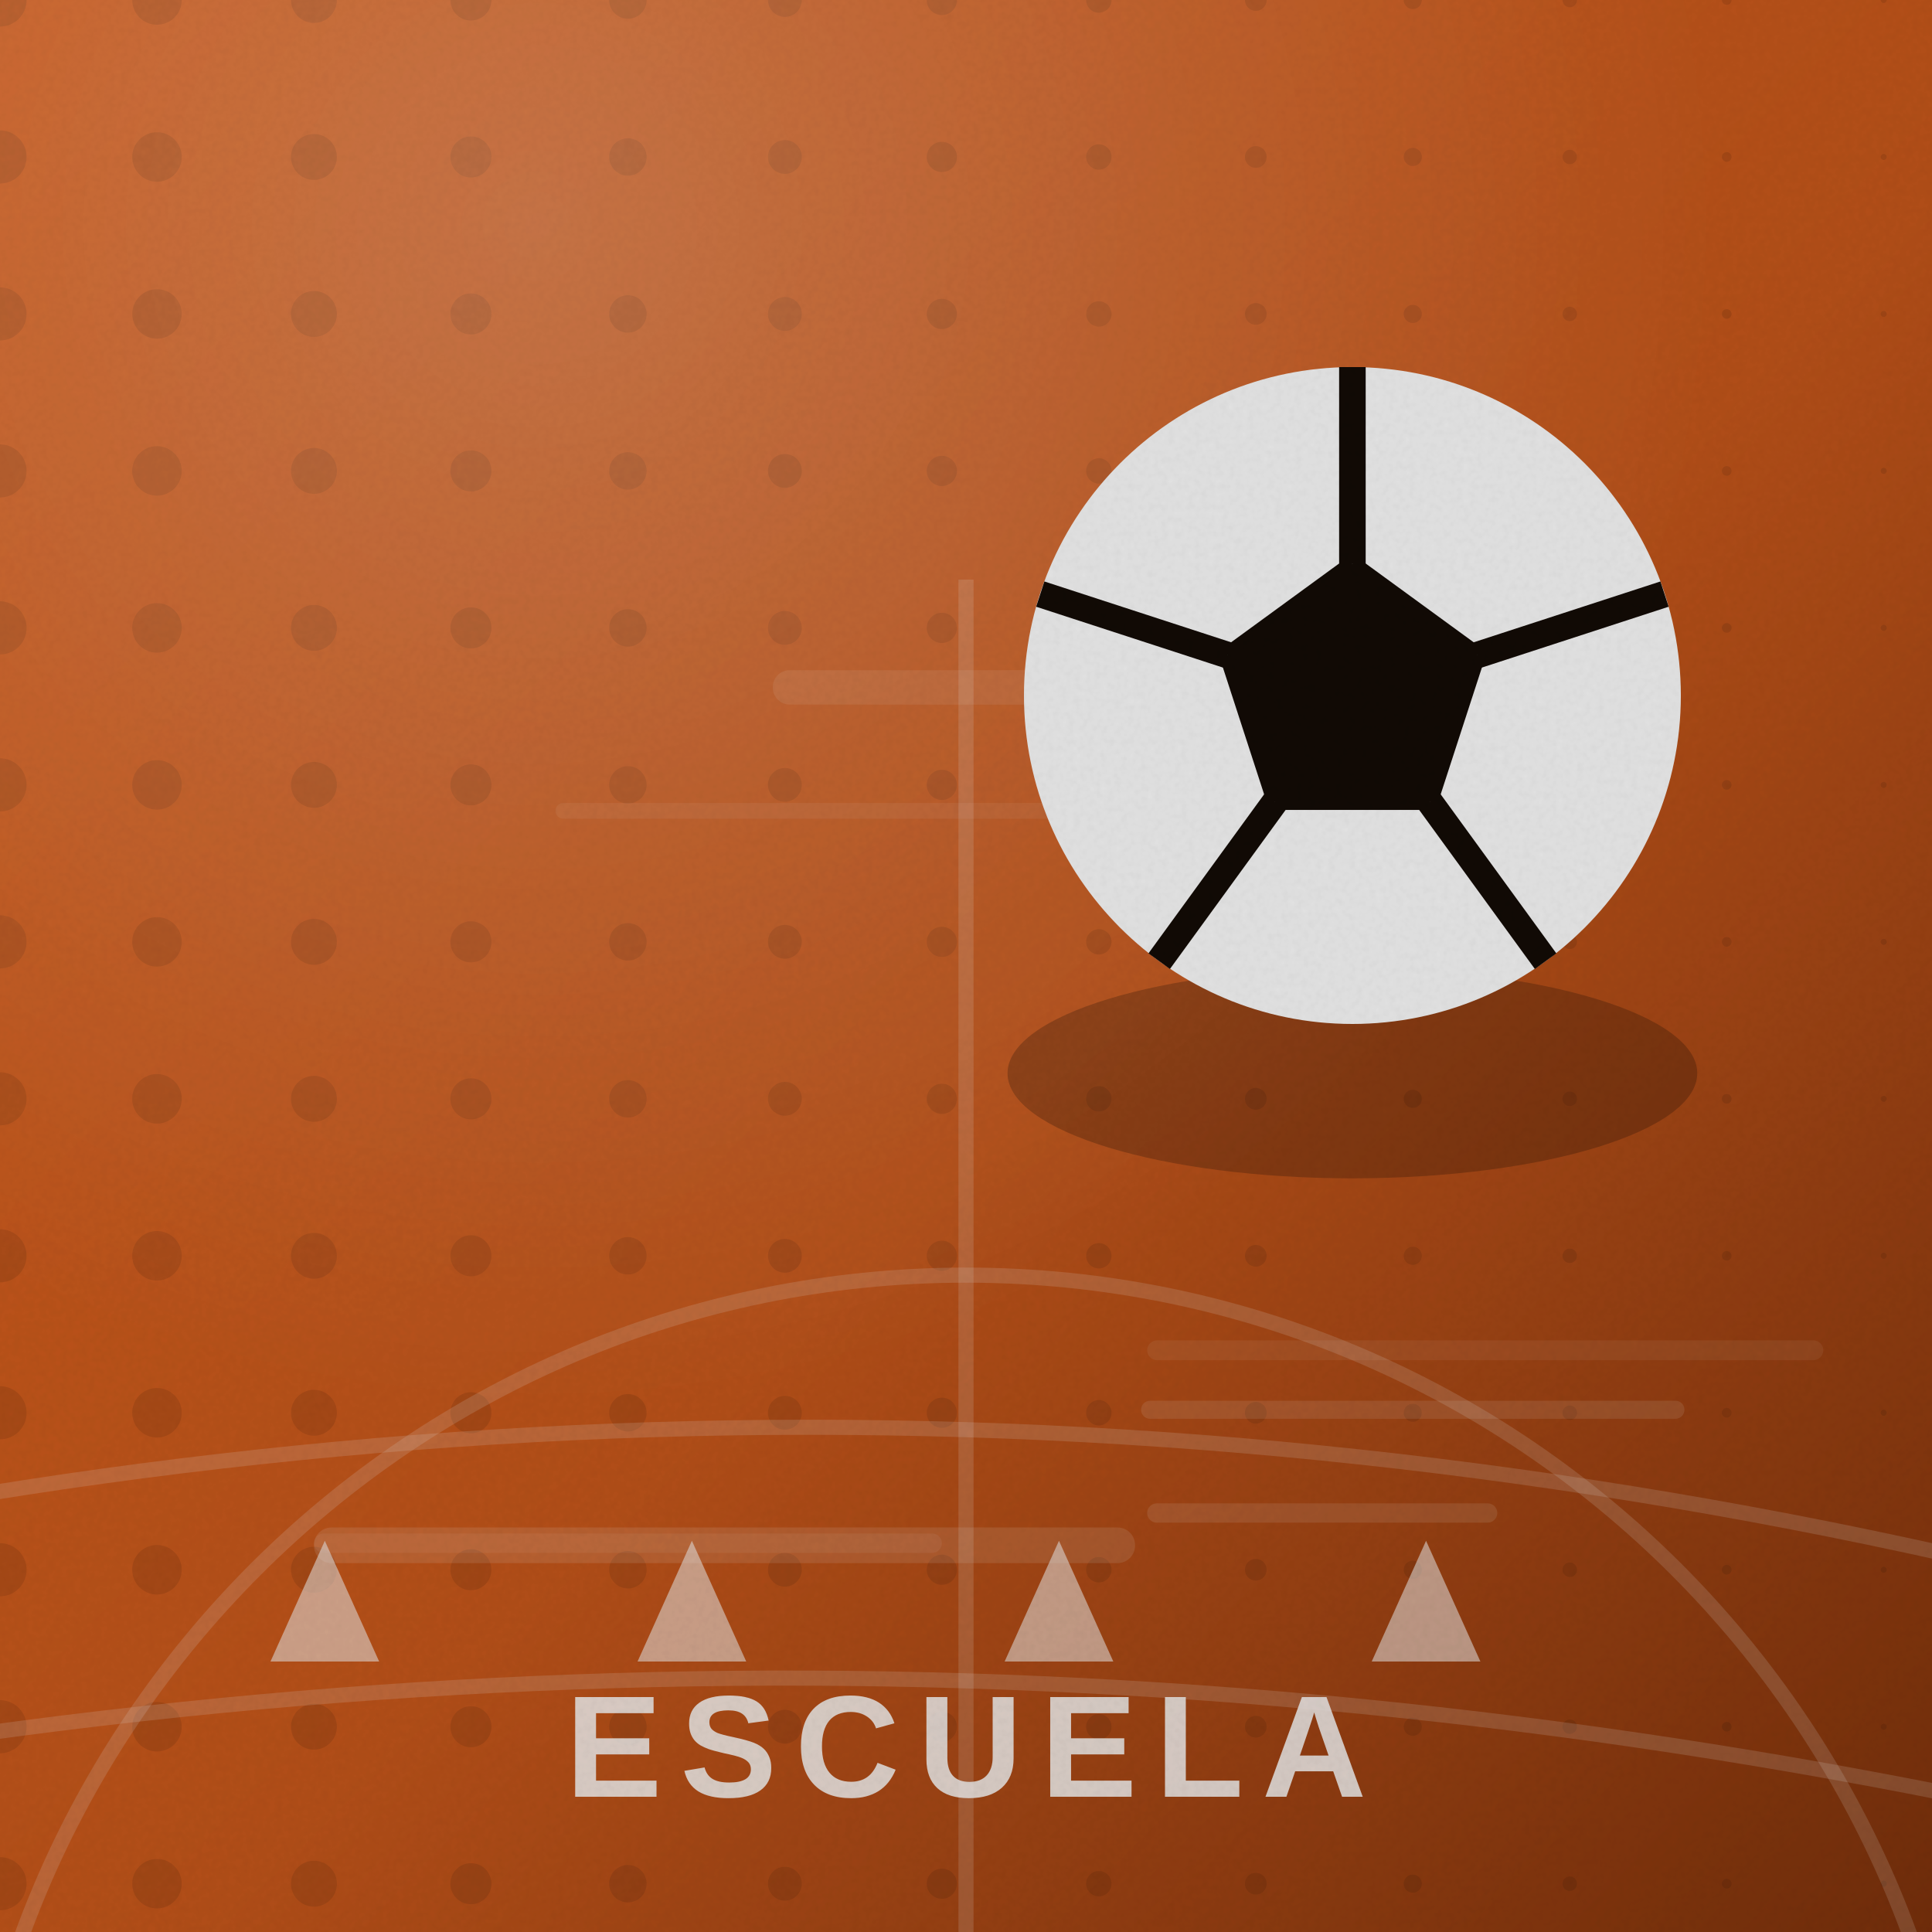
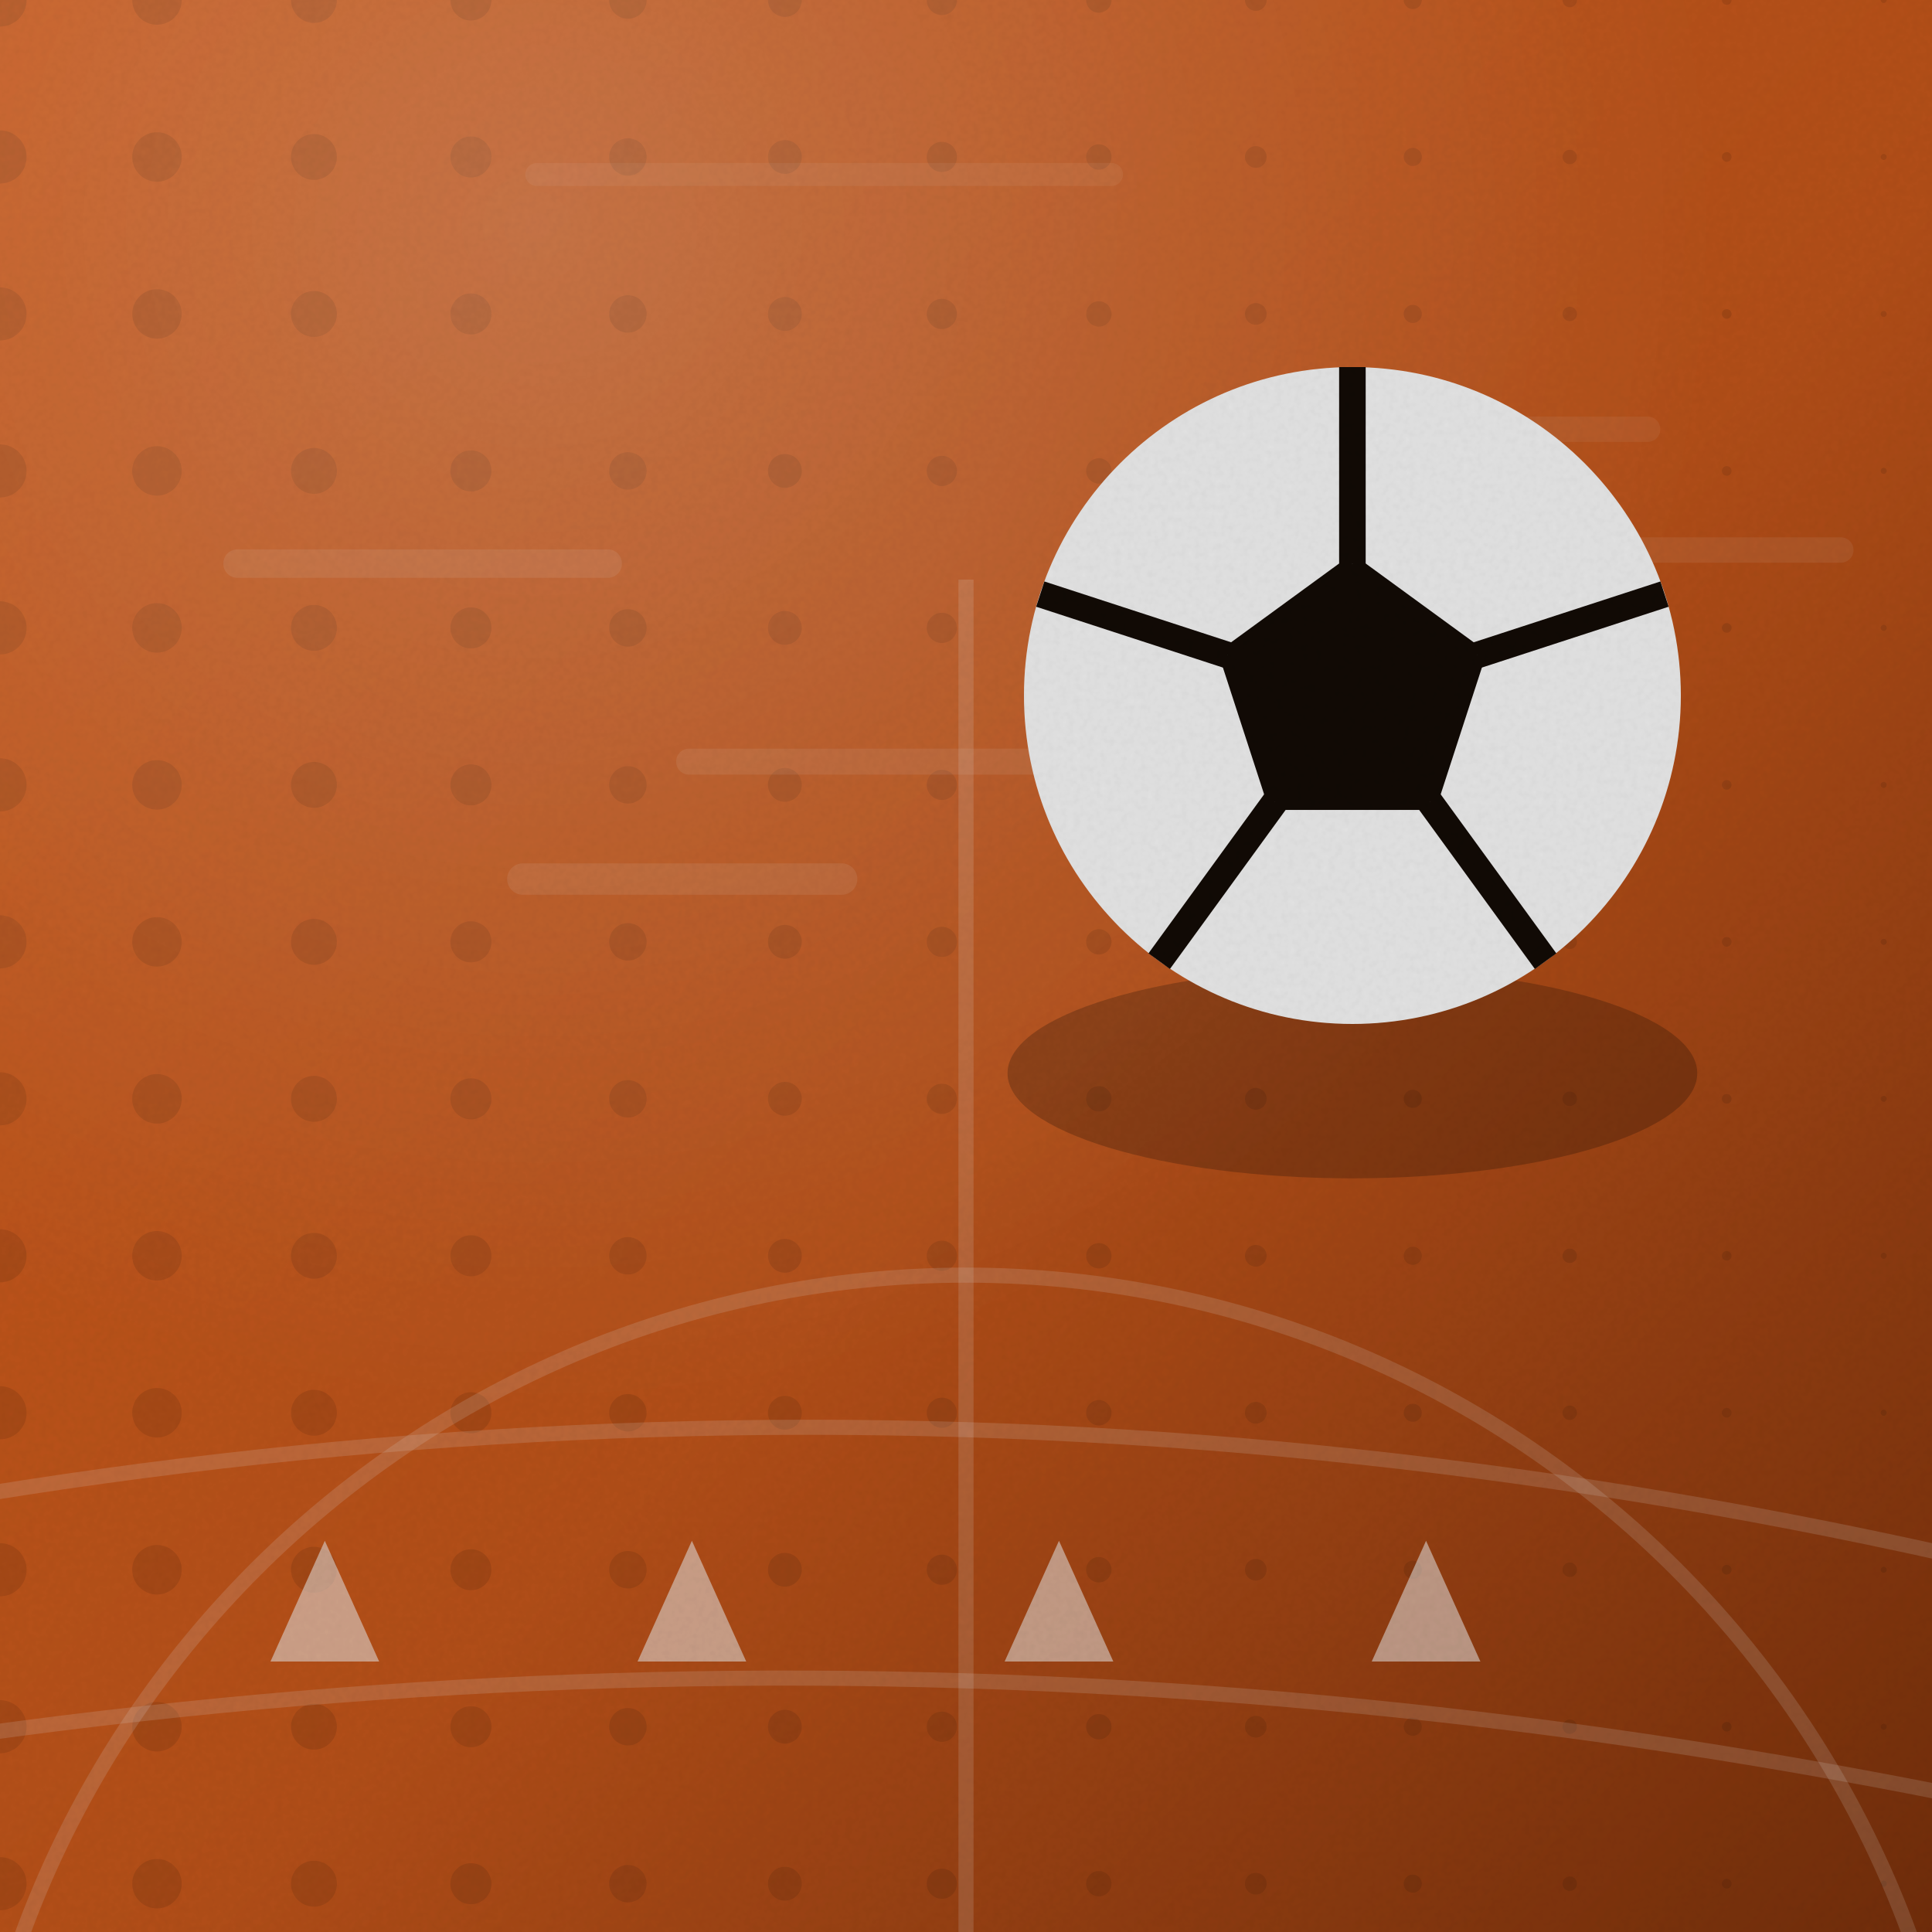
<svg xmlns="http://www.w3.org/2000/svg" viewBox="0 0 320 320" width="320" height="320" role="img" aria-label="story-1.svg">
  <defs>
    <linearGradient id="g" x1="0" y1="0" x2="1" y2="1">
      <stop offset="0" stop-color="#e2641e" />
      <stop offset="0.55" stop-color="#c8571a" />
      <stop offset="1" stop-color="#7d310a" />
    </linearGradient>
    <radialGradient id="v" cx="0.28" cy="0.12" r="1.1">
      <stop offset="0" stop-color="#fff" stop-opacity="0.22" />
      <stop offset="0.55" stop-color="#fff" stop-opacity="0" />
    </radialGradient>
    <filter id="n">
      <feTurbulence type="fractalNoise" baseFrequency="0.9" numOctaves="2" stitchTiles="stitch" result="t" />
      <feColorMatrix in="t" type="matrix" values="0 0 0 0 0 0 0 0 0 0 0 0 0 0 0 0 0 0 0.045 0" />
    </filter>
  </defs>
  <rect width="320" height="320" fill="url(#g)" />
  <g fill="#000" opacity="0.1">
    <circle cx="0" cy="0" r="4.4" />
    <circle cx="26" cy="0" r="4.1" />
    <circle cx="52" cy="0" r="3.8" />
    <circle cx="78" cy="0" r="3.4" />
    <circle cx="104" cy="0" r="3.1" />
    <circle cx="130" cy="0" r="2.8" />
    <circle cx="156" cy="0" r="2.5" />
    <circle cx="182" cy="0" r="2.1" />
    <circle cx="208" cy="0" r="1.8" />
    <circle cx="234" cy="0" r="1.5" />
    <circle cx="260" cy="0" r="1.2" />
    <circle cx="286" cy="0" r="0.8" />
    <circle cx="312" cy="0" r="0.5" />
    <circle cx="0" cy="26" r="4.4" />
    <circle cx="26" cy="26" r="4.1" />
    <circle cx="52" cy="26" r="3.8" />
    <circle cx="78" cy="26" r="3.4" />
    <circle cx="104" cy="26" r="3.1" />
    <circle cx="130" cy="26" r="2.8" />
    <circle cx="156" cy="26" r="2.5" />
    <circle cx="182" cy="26" r="2.1" />
    <circle cx="208" cy="26" r="1.8" />
    <circle cx="234" cy="26" r="1.5" />
    <circle cx="260" cy="26" r="1.2" />
    <circle cx="286" cy="26" r="0.8" />
    <circle cx="312" cy="26" r="0.5" />
    <circle cx="0" cy="52" r="4.4" />
    <circle cx="26" cy="52" r="4.1" />
    <circle cx="52" cy="52" r="3.8" />
    <circle cx="78" cy="52" r="3.4" />
    <circle cx="104" cy="52" r="3.1" />
    <circle cx="130" cy="52" r="2.8" />
    <circle cx="156" cy="52" r="2.5" />
    <circle cx="182" cy="52" r="2.1" />
    <circle cx="208" cy="52" r="1.8" />
    <circle cx="234" cy="52" r="1.5" />
    <circle cx="260" cy="52" r="1.2" />
    <circle cx="286" cy="52" r="0.8" />
    <circle cx="312" cy="52" r="0.5" />
    <circle cx="0" cy="78" r="4.4" />
    <circle cx="26" cy="78" r="4.1" />
    <circle cx="52" cy="78" r="3.8" />
    <circle cx="78" cy="78" r="3.4" />
    <circle cx="104" cy="78" r="3.1" />
    <circle cx="130" cy="78" r="2.8" />
    <circle cx="156" cy="78" r="2.5" />
    <circle cx="182" cy="78" r="2.1" />
    <circle cx="208" cy="78" r="1.8" />
    <circle cx="234" cy="78" r="1.5" />
    <circle cx="260" cy="78" r="1.2" />
    <circle cx="286" cy="78" r="0.8" />
    <circle cx="312" cy="78" r="0.5" />
    <circle cx="0" cy="104" r="4.4" />
    <circle cx="26" cy="104" r="4.1" />
    <circle cx="52" cy="104" r="3.8" />
    <circle cx="78" cy="104" r="3.4" />
    <circle cx="104" cy="104" r="3.1" />
    <circle cx="130" cy="104" r="2.8" />
    <circle cx="156" cy="104" r="2.5" />
    <circle cx="182" cy="104" r="2.1" />
    <circle cx="208" cy="104" r="1.8" />
    <circle cx="234" cy="104" r="1.5" />
    <circle cx="260" cy="104" r="1.2" />
    <circle cx="286" cy="104" r="0.8" />
    <circle cx="312" cy="104" r="0.5" />
    <circle cx="0" cy="130" r="4.4" />
    <circle cx="26" cy="130" r="4.1" />
    <circle cx="52" cy="130" r="3.8" />
    <circle cx="78" cy="130" r="3.4" />
    <circle cx="104" cy="130" r="3.1" />
    <circle cx="130" cy="130" r="2.8" />
    <circle cx="156" cy="130" r="2.5" />
    <circle cx="182" cy="130" r="2.1" />
    <circle cx="208" cy="130" r="1.8" />
    <circle cx="234" cy="130" r="1.5" />
    <circle cx="260" cy="130" r="1.2" />
    <circle cx="286" cy="130" r="0.8" />
    <circle cx="312" cy="130" r="0.5" />
    <circle cx="0" cy="156" r="4.4" />
    <circle cx="26" cy="156" r="4.1" />
    <circle cx="52" cy="156" r="3.8" />
    <circle cx="78" cy="156" r="3.4" />
    <circle cx="104" cy="156" r="3.1" />
    <circle cx="130" cy="156" r="2.8" />
    <circle cx="156" cy="156" r="2.5" />
    <circle cx="182" cy="156" r="2.1" />
    <circle cx="208" cy="156" r="1.8" />
    <circle cx="234" cy="156" r="1.5" />
    <circle cx="260" cy="156" r="1.2" />
    <circle cx="286" cy="156" r="0.8" />
    <circle cx="312" cy="156" r="0.5" />
    <circle cx="0" cy="182" r="4.4" />
    <circle cx="26" cy="182" r="4.1" />
    <circle cx="52" cy="182" r="3.8" />
    <circle cx="78" cy="182" r="3.4" />
    <circle cx="104" cy="182" r="3.1" />
    <circle cx="130" cy="182" r="2.8" />
    <circle cx="156" cy="182" r="2.5" />
    <circle cx="182" cy="182" r="2.1" />
    <circle cx="208" cy="182" r="1.8" />
    <circle cx="234" cy="182" r="1.5" />
    <circle cx="260" cy="182" r="1.2" />
    <circle cx="286" cy="182" r="0.8" />
    <circle cx="312" cy="182" r="0.5" />
    <circle cx="0" cy="208" r="4.4" />
    <circle cx="26" cy="208" r="4.1" />
    <circle cx="52" cy="208" r="3.8" />
    <circle cx="78" cy="208" r="3.4" />
    <circle cx="104" cy="208" r="3.1" />
    <circle cx="130" cy="208" r="2.8" />
    <circle cx="156" cy="208" r="2.5" />
    <circle cx="182" cy="208" r="2.1" />
    <circle cx="208" cy="208" r="1.8" />
    <circle cx="234" cy="208" r="1.5" />
    <circle cx="260" cy="208" r="1.2" />
    <circle cx="286" cy="208" r="0.8" />
    <circle cx="312" cy="208" r="0.5" />
    <circle cx="0" cy="234" r="4.4" />
    <circle cx="26" cy="234" r="4.1" />
    <circle cx="52" cy="234" r="3.8" />
    <circle cx="78" cy="234" r="3.4" />
    <circle cx="104" cy="234" r="3.1" />
    <circle cx="130" cy="234" r="2.8" />
    <circle cx="156" cy="234" r="2.5" />
    <circle cx="182" cy="234" r="2.1" />
    <circle cx="208" cy="234" r="1.8" />
    <circle cx="234" cy="234" r="1.5" />
    <circle cx="260" cy="234" r="1.2" />
    <circle cx="286" cy="234" r="0.8" />
    <circle cx="312" cy="234" r="0.5" />
    <circle cx="0" cy="260" r="4.4" />
    <circle cx="26" cy="260" r="4.1" />
    <circle cx="52" cy="260" r="3.8" />
    <circle cx="78" cy="260" r="3.4" />
    <circle cx="104" cy="260" r="3.1" />
    <circle cx="130" cy="260" r="2.8" />
    <circle cx="156" cy="260" r="2.5" />
    <circle cx="182" cy="260" r="2.1" />
    <circle cx="208" cy="260" r="1.8" />
    <circle cx="234" cy="260" r="1.5" />
    <circle cx="260" cy="260" r="1.2" />
    <circle cx="286" cy="260" r="0.8" />
    <circle cx="312" cy="260" r="0.5" />
    <circle cx="0" cy="286" r="4.4" />
    <circle cx="26" cy="286" r="4.1" />
    <circle cx="52" cy="286" r="3.8" />
    <circle cx="78" cy="286" r="3.4" />
    <circle cx="104" cy="286" r="3.1" />
    <circle cx="130" cy="286" r="2.8" />
    <circle cx="156" cy="286" r="2.5" />
    <circle cx="182" cy="286" r="2.1" />
    <circle cx="208" cy="286" r="1.8" />
    <circle cx="234" cy="286" r="1.5" />
    <circle cx="260" cy="286" r="1.2" />
    <circle cx="286" cy="286" r="0.8" />
    <circle cx="312" cy="286" r="0.5" />
    <circle cx="0" cy="312" r="4.4" />
    <circle cx="26" cy="312" r="4.1" />
    <circle cx="52" cy="312" r="3.8" />
    <circle cx="78" cy="312" r="3.4" />
    <circle cx="104" cy="312" r="3.1" />
    <circle cx="130" cy="312" r="2.8" />
    <circle cx="156" cy="312" r="2.5" />
    <circle cx="182" cy="312" r="2.1" />
    <circle cx="208" cy="312" r="1.8" />
    <circle cx="234" cy="312" r="1.5" />
    <circle cx="260" cy="312" r="1.2" />
    <circle cx="286" cy="312" r="0.8" />
    <circle cx="312" cy="312" r="0.5" />
    <circle cx="0" cy="338" r="4.4" />
    <circle cx="26" cy="338" r="4.1" />
    <circle cx="52" cy="338" r="3.8" />
    <circle cx="78" cy="338" r="3.4" />
    <circle cx="104" cy="338" r="3.1" />
    <circle cx="130" cy="338" r="2.8" />
    <circle cx="156" cy="338" r="2.5" />
    <circle cx="182" cy="338" r="2.1" />
    <circle cx="208" cy="338" r="1.8" />
    <circle cx="234" cy="338" r="1.5" />
    <circle cx="260" cy="338" r="1.2" />
    <circle cx="286" cy="338" r="0.8" />
    <circle cx="312" cy="338" r="0.5" />
  </g>
  <rect width="320" height="320" fill="url(#v)" />
-   <rect x="52" y="254" width="104" height="3.2" fill="#fff" opacity="0.07" rx="1.6" />
-   <rect x="190" y="222" width="112" height="3.3" fill="#fff" opacity="0.07" rx="1.7" />
-   <rect x="92" y="133" width="109" height="2.6" fill="#fff" opacity="0.07" rx="1.3" />
-   <rect x="128" y="111" width="95" height="5.7" fill="#fff" opacity="0.09" rx="2.8" />
-   <rect x="190" y="249" width="58" height="3.2" fill="#fff" opacity="0.11" rx="1.6" />
-   <rect x="189" y="232" width="90" height="3.0" fill="#fff" opacity="0.11" rx="1.5" />
-   <rect x="52" y="253" width="136" height="5.9" fill="#fff" opacity="0.12" rx="2.9" />
+   <rect x="37" y="91" width="66" height="4.7" fill="#fff" opacity="0.10" rx="2.3" />
+   <rect x="213" y="69" width="62" height="4.2" fill="#fff" opacity="0.07" rx="2.1" />
+   <rect x="87" y="27" width="99" height="3.8" fill="#fff" opacity="0.07" rx="1.9" />
+   <rect x="112" y="124" width="65" height="4.3" fill="#fff" opacity="0.09" rx="2.1" />
+   <rect x="84" y="143" width="58" height="5.2" fill="#fff" opacity="0.10" rx="2.6" />
+   <rect x="191" y="89" width="116" height="4.2" fill="#fff" opacity="0.08" rx="2.1" />
+   <rect x="187" y="129" width="61" height="3.1" fill="#fff" opacity="0.05" rx="1.5" />
  <g stroke="#fff" stroke-opacity="0.16" fill="none" stroke-width="2.5">
    <path d="M-48.0 256.0 Q 160.0 211.2 368.0 268.8" />
    <path d="M-48.0 294.4 Q 160.0 256.0 368.0 307.2" />
    <circle cx="160.0" cy="377.6" r="166.4" />
    <line x1="160.0" y1="96.0" x2="160.0" y2="320" />
  </g>
  <path d="M44.8 275.2 l 9 -20 l 9 20 Z" fill="#fff" opacity="0.55" />
  <path d="M105.6 275.2 l 9 -20 l 9 20 Z" fill="#fff" opacity="0.55" />
  <path d="M166.4 275.2 l 9 -20 l 9 20 Z" fill="#fff" opacity="0.55" />
  <path d="M227.2 275.2 l 9 -20 l 9 20 Z" fill="#fff" opacity="0.55" />
  <g opacity="1">
    <ellipse cx="224.0" cy="177.76" rx="57.12" ry="17.408" fill="#000" opacity="0.22" />
    <circle cx="224.0" cy="115.2" r="54.4" fill="#fff" />
    <polygon points="224.0,93.4 244.7,108.5 236.8,132.8 211.2,132.8 203.3,108.5" fill="#120a04" />
    <line x1="224.0" y1="93.4" x2="224.0" y2="60.8" stroke="#120a04" stroke-width="4.4" />
    <line x1="244.7" y1="108.5" x2="275.7" y2="98.4" stroke="#120a04" stroke-width="4.4" />
    <line x1="236.8" y1="132.8" x2="256.0" y2="159.2" stroke="#120a04" stroke-width="4.4" />
    <line x1="211.2" y1="132.8" x2="192.0" y2="159.2" stroke="#120a04" stroke-width="4.4" />
    <line x1="203.3" y1="108.5" x2="172.3" y2="98.4" stroke="#120a04" stroke-width="4.4" />
    <line x1="224.0" y1="93.4" x2="244.7" y2="108.5" stroke="#120a04" stroke-width="2.7" />
    <line x1="244.7" y1="108.5" x2="236.8" y2="132.8" stroke="#120a04" stroke-width="2.7" />
    <line x1="236.8" y1="132.8" x2="211.2" y2="132.8" stroke="#120a04" stroke-width="2.7" />
    <line x1="211.2" y1="132.8" x2="203.3" y2="108.5" stroke="#120a04" stroke-width="2.7" />
    <line x1="203.3" y1="108.5" x2="224.0" y2="93.4" stroke="#120a04" stroke-width="2.7" />
  </g>
-   <text x="160.0" y="297.6" text-anchor="middle" font-family="Arial,Helvetica,sans-serif" font-weight="700" font-size="24" letter-spacing="3" fill="#fff" opacity="0.85">ESCUELA</text>
  <rect width="320" height="320" filter="url(#n)" />
  <rect width="320" height="320" fill="#0a0a0c" opacity="0.12" />
</svg>
